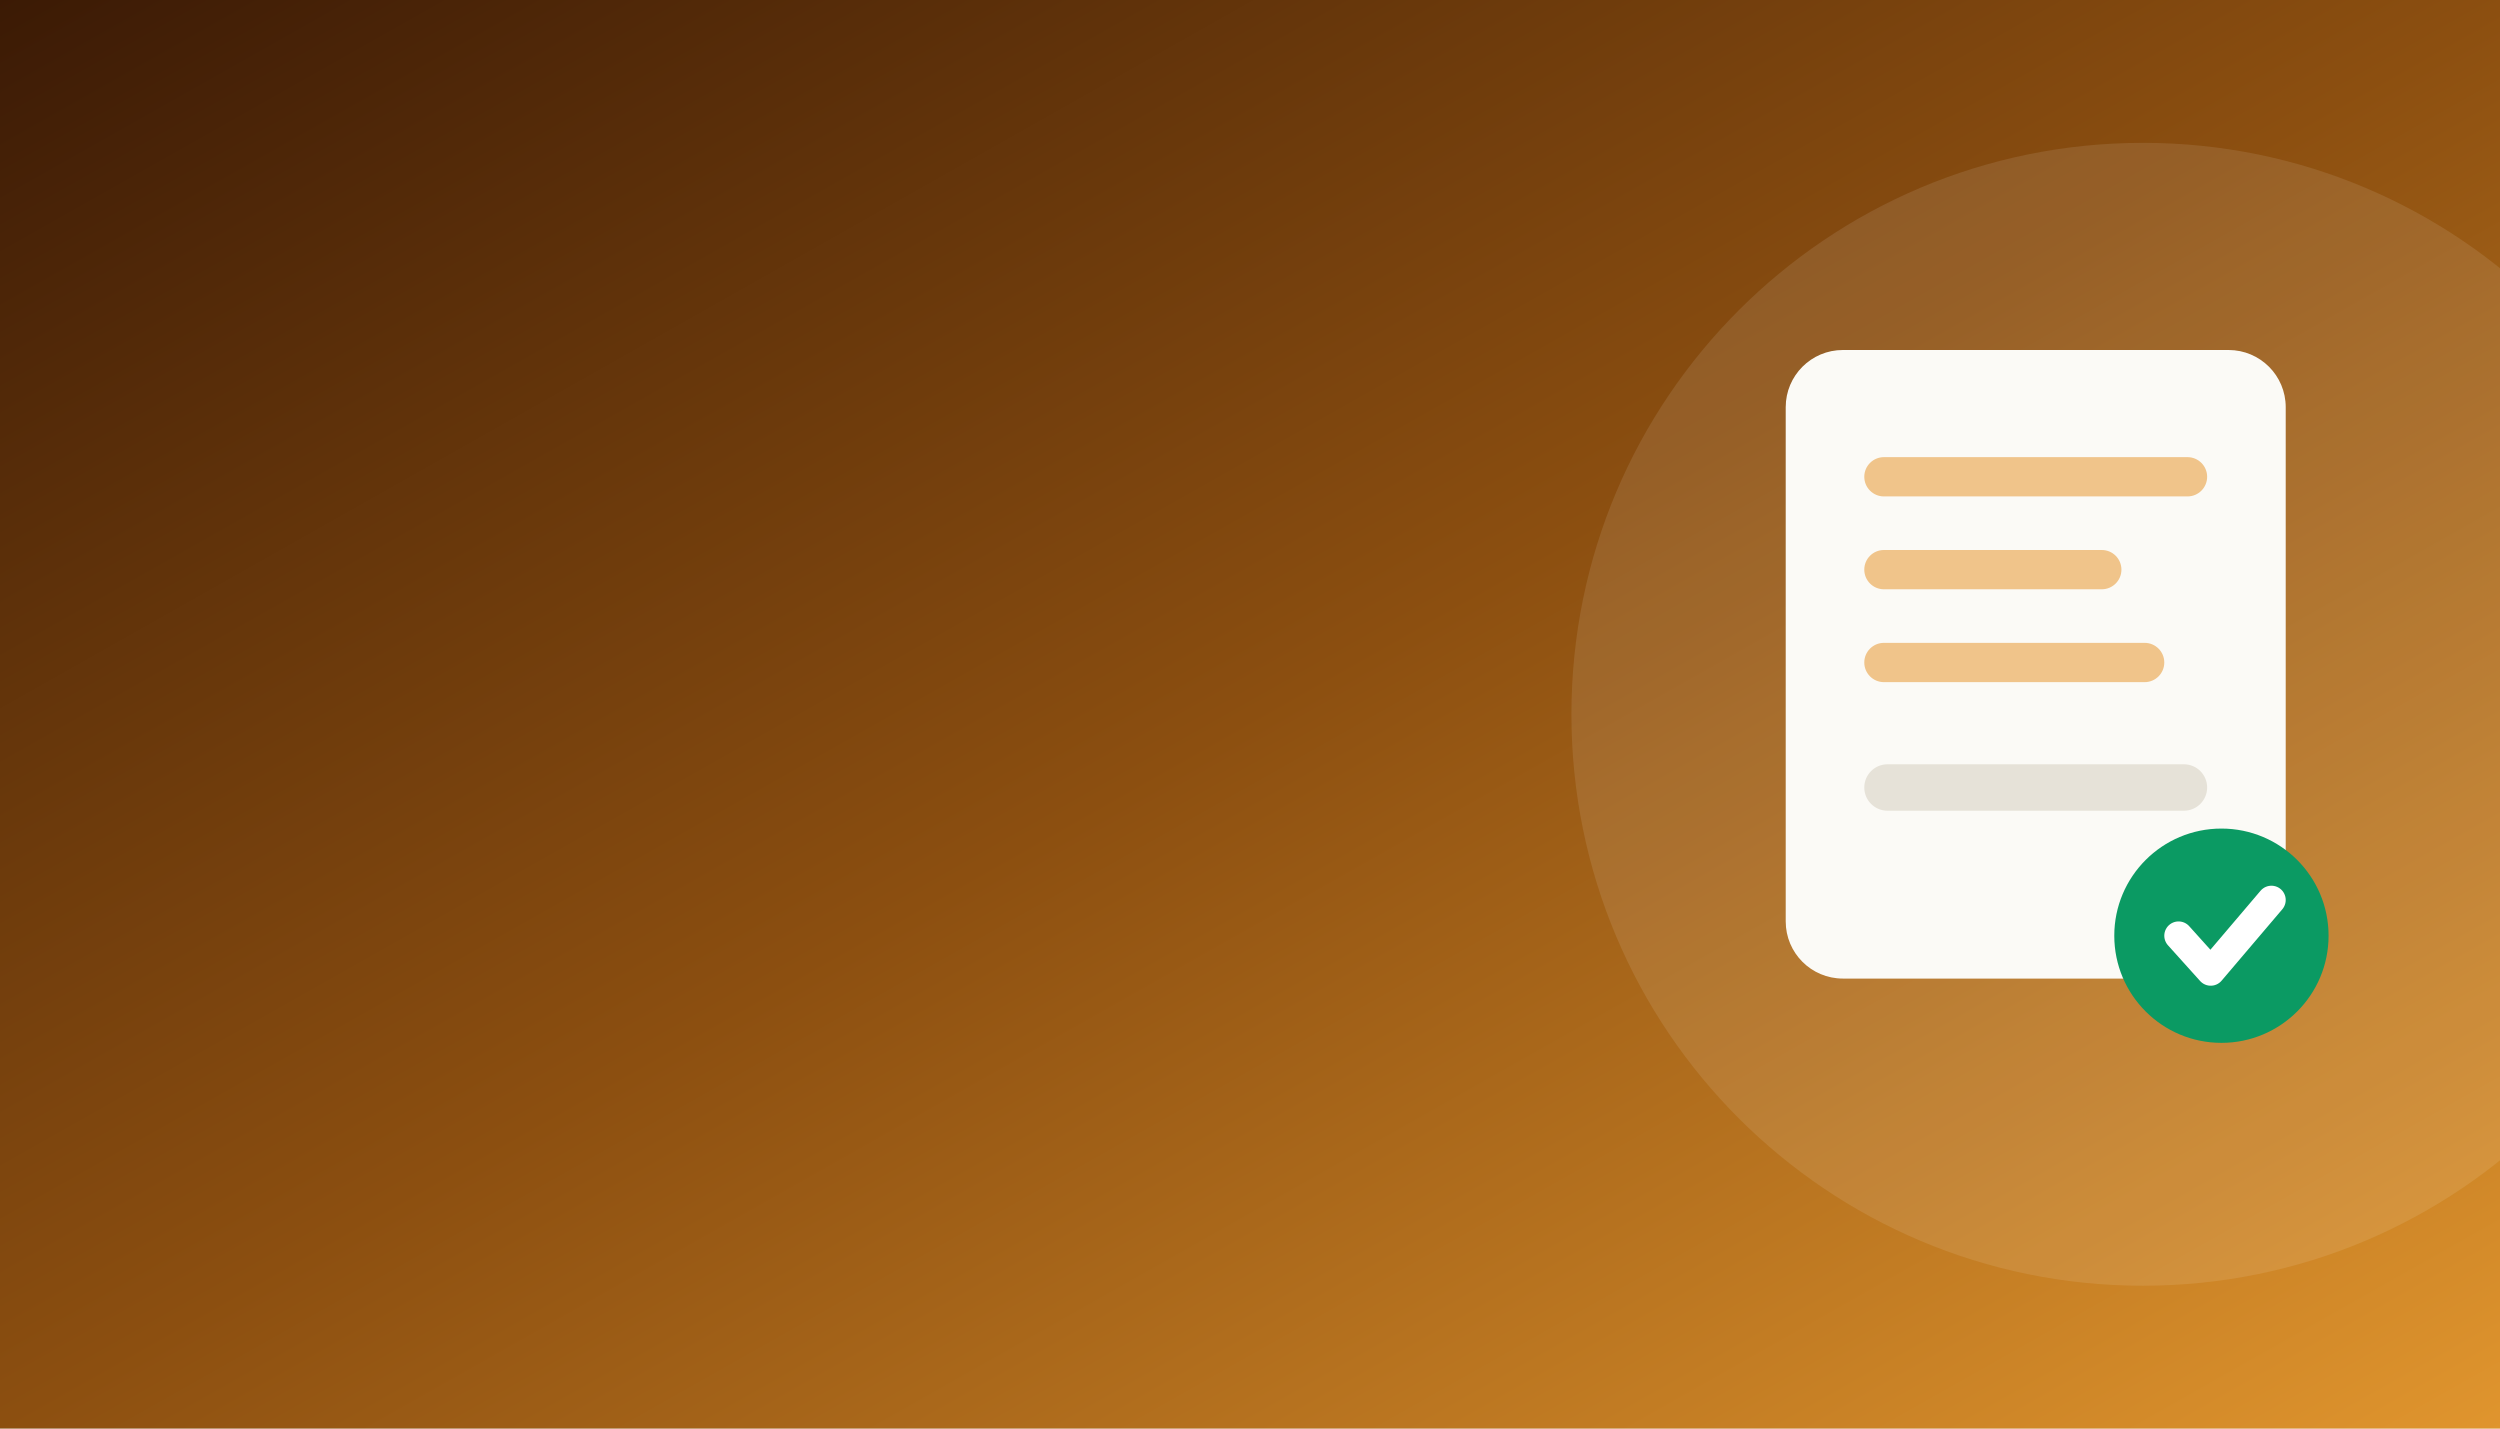
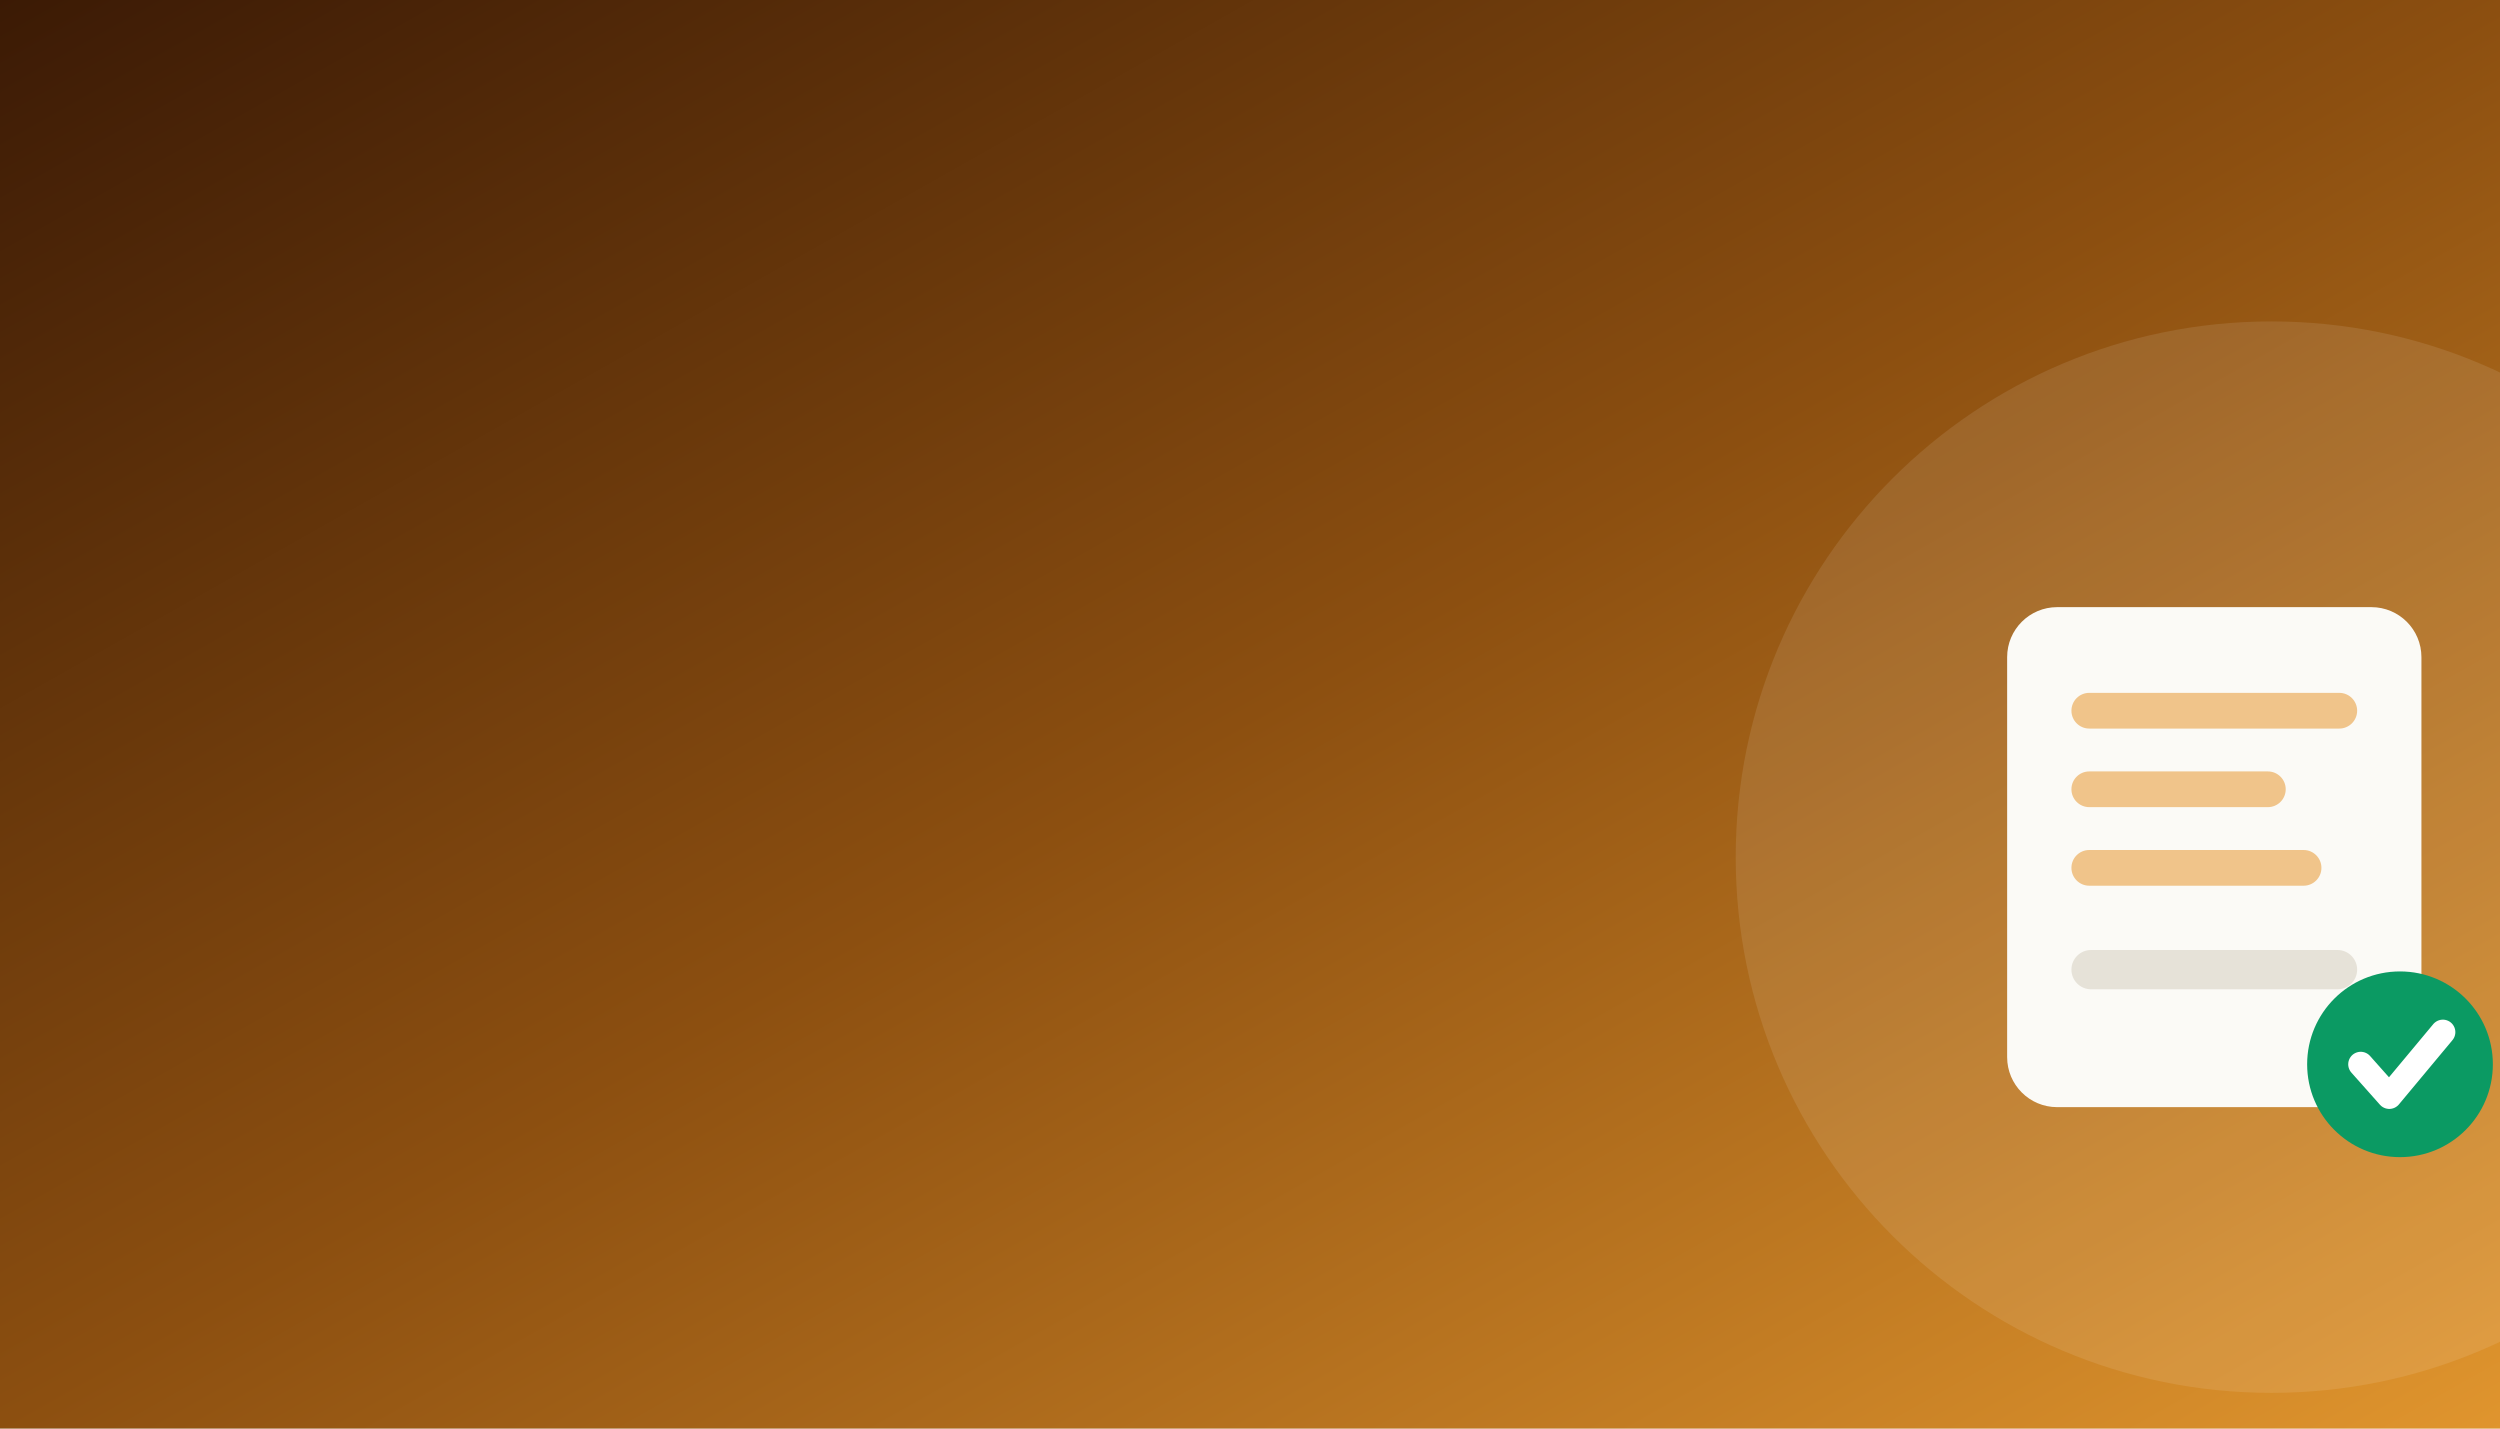
<svg xmlns="http://www.w3.org/2000/svg" viewBox="0 0 700 400" width="700" height="400" role="img" aria-label="">
  <defs>
    <linearGradient id="g2" x1="0" y1="0" x2="1" y2="1">
      <stop offset="0" stop-color="#3B1A05" />
      <stop offset="0.5" stop-color="#8C4F10" />
      <stop offset="1" stop-color="#E0952E" />
    </linearGradient>
  </defs>
  <rect width="700" height="400" fill="url(#g2)" />
-   <circle cx="600" cy="200" r="160" fill="#FFFFFF" opacity="0.1" />
-   <rect x="500" y="98" width="140" height="176" rx="16" fill="#FBFAF6" />
+   <circle cx="636" cy="240" r="150" fill="#FFFFFF" opacity="0.1" />
+   <rect x="562" y="170" width="116" height="140" rx="14" fill="#FBFAF6" />
  <g fill="#F0C48A">
-     <rect x="522" y="128" width="96" height="11" rx="5.5" />
-     <rect x="522" y="154" width="72" height="11" rx="5.5" />
-     <rect x="522" y="180" width="84" height="11" rx="5.5" />
+     <rect x="580" y="194" width="80" height="10" rx="5" />
+     <rect x="580" y="216" width="60" height="10" rx="5" />
+     <rect x="580" y="238" width="70" height="10" rx="5" />
  </g>
-   <rect x="522" y="214" width="96" height="13" rx="6.5" fill="#E6E2D8" />
-   <circle cx="622" cy="262" r="30" fill="#0B9A63" />
-   <path d="M610 262l9 10 17-20" stroke="#FFFFFF" stroke-width="8" stroke-linecap="round" stroke-linejoin="round" fill="none" />
+   <rect x="580" y="266" width="80" height="11" rx="5.5" fill="#E6E2D8" />
+   <circle cx="672" cy="298" r="26" fill="#0B9A63" />
+   <path d="M661 298l8 9 15-18" stroke="#FFFFFF" stroke-width="7" stroke-linecap="round" stroke-linejoin="round" fill="none" />
</svg>
